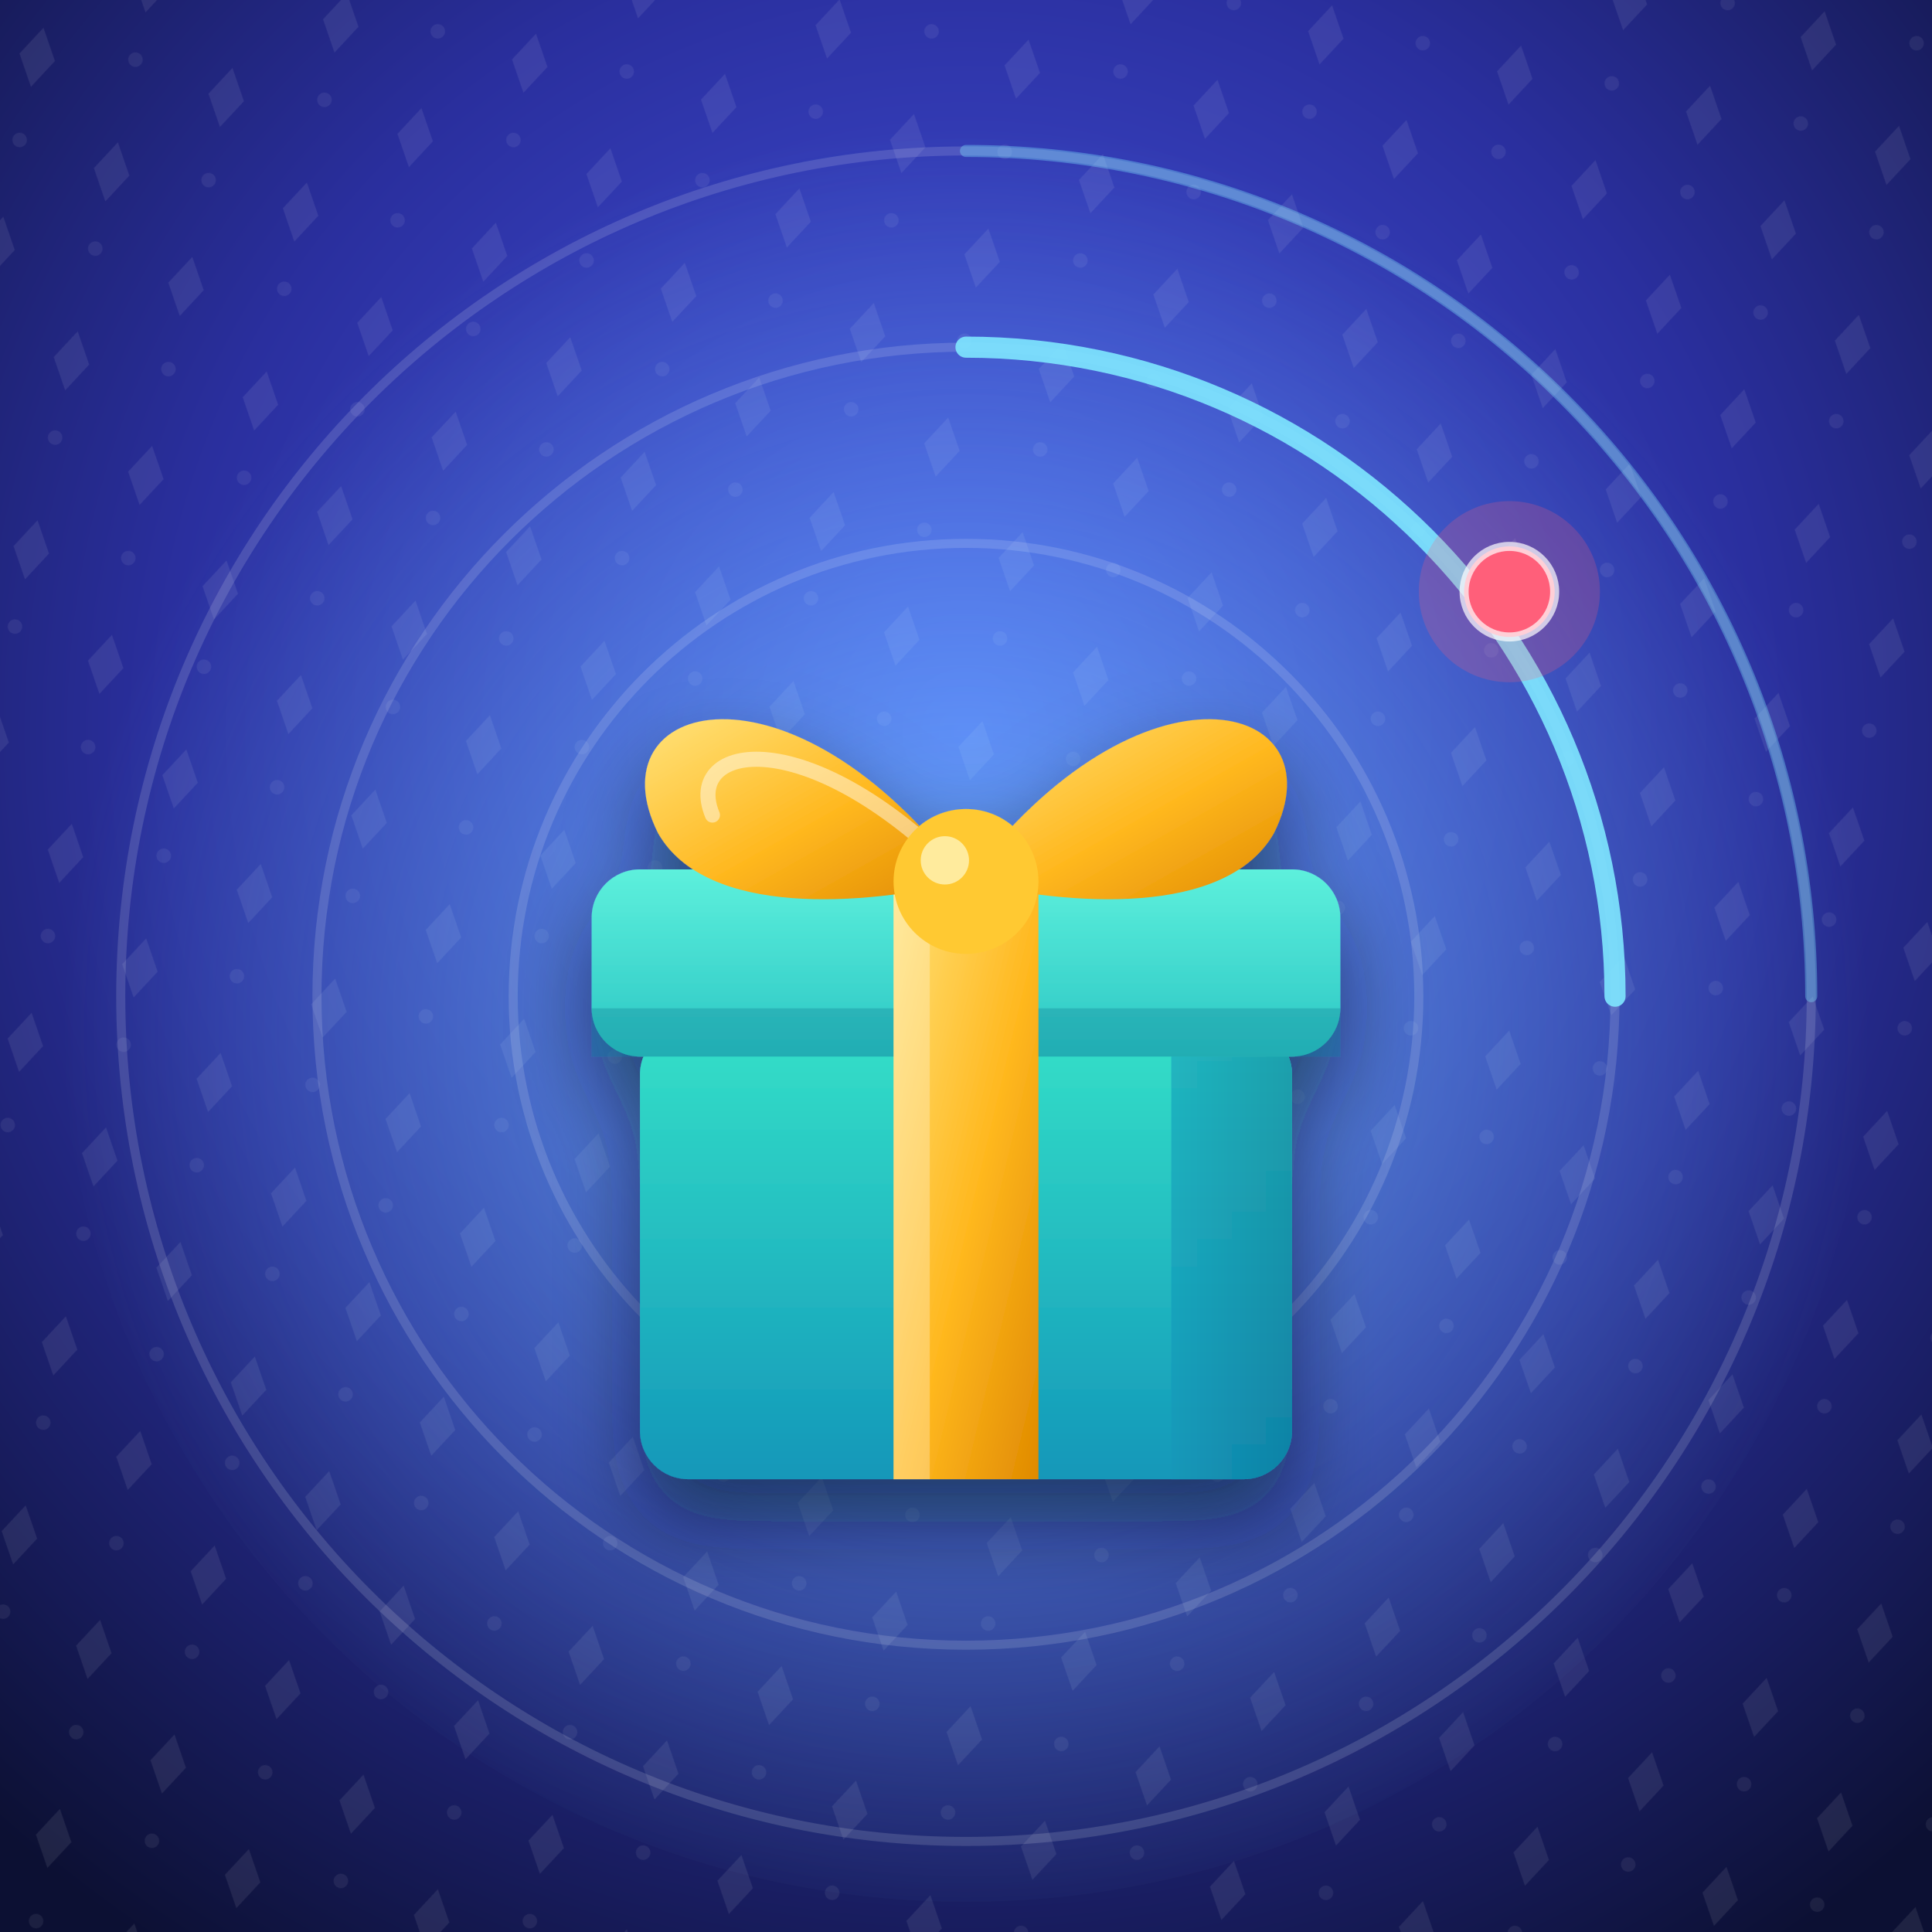
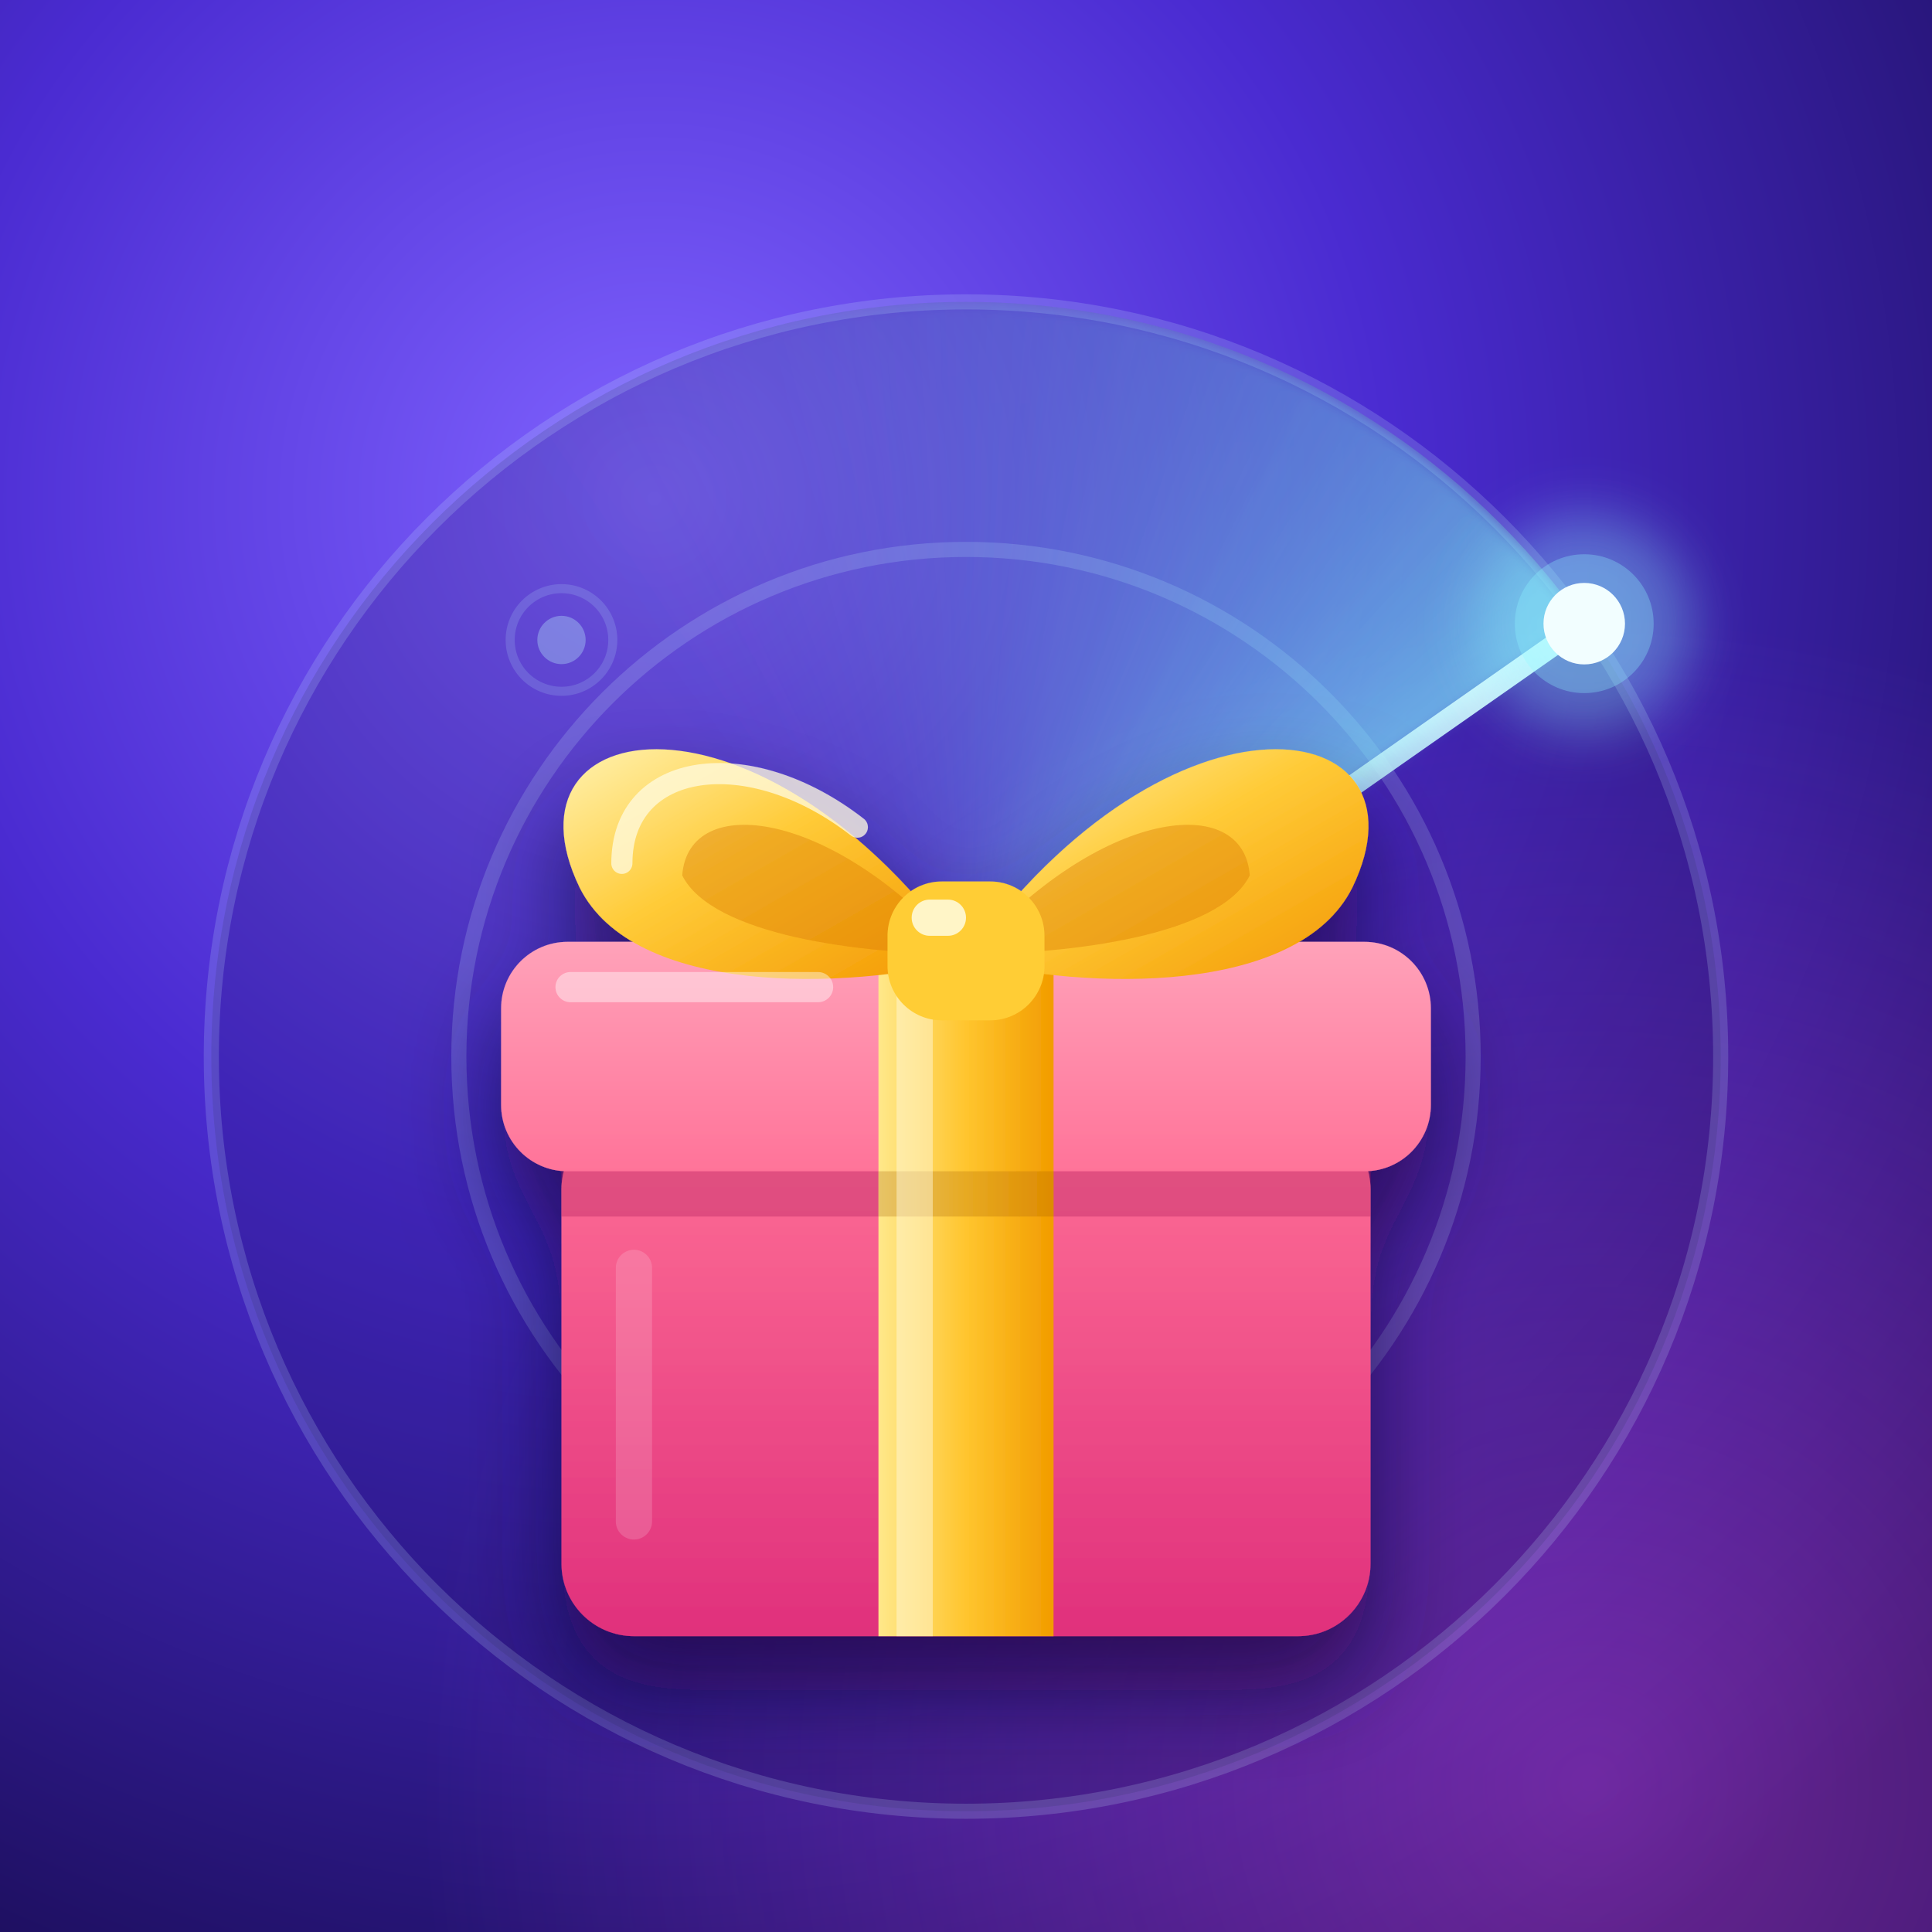
<svg xmlns="http://www.w3.org/2000/svg" viewBox="0 0 640 640" width="640" height="640">
  <defs>
-     <radialGradient id="bg" cx="50%" cy="38%" r="75%">
-       <stop offset="0" stop-color="#4a5bf0" />
-       <stop offset="0.55" stop-color="#2a2f9e" />
-       <stop offset="1" stop-color="#0c1033" />
+     <radialGradient id="bg" cx="34%" cy="26%" r="90%">
+       <stop offset="0" stop-color="#8063ff" />
+       <stop offset="0.42" stop-color="#4a2bd1" />
+       <stop offset="1" stop-color="#150a4a" />
    </radialGradient>
-     <radialGradient id="glow" cx="50%" cy="52%" r="50%">
-       <stop offset="0" stop-color="#7fe7ff" stop-opacity="0.55" />
-       <stop offset="1" stop-color="#7fe7ff" stop-opacity="0" />
+     <radialGradient id="warm" cx="82%" cy="92%" r="60%">
+       <stop offset="0" stop-color="#e04dff" stop-opacity="0.42" />
+       <stop offset="1" stop-color="#e04dff" stop-opacity="0" />
    </radialGradient>
-     <pattern id="pat" width="64" height="64" patternUnits="userSpaceOnUse" patternTransform="rotate(12)">
-       <path d="M16 6 L22 16 L16 26 L10 16Z" fill="#ffffff" fill-opacity="0.08" />
-       <path d="M48 38 L54 48 L48 58 L42 48Z" fill="#ffffff" fill-opacity="0.08" />
-       <circle cx="48" cy="10" r="2.4" fill="#ffffff" fill-opacity="0.07" />
-       <circle cx="16" cy="44" r="2.4" fill="#ffffff" fill-opacity="0.07" />
-     </pattern>
-     <linearGradient id="front" x1="0" y1="0" x2="0" y2="1">
-       <stop offset="0" stop-color="#34e0c8" />
-       <stop offset="1" stop-color="#1397b9" />
+     <linearGradient id="beam" gradientUnits="userSpaceOnUse" x1="320" y1="350" x2="524.8" y2="206.6">
+       <stop offset="0" stop-color="#9ff8ff" stop-opacity="0" />
+       <stop offset="0.35" stop-color="#9ff8ff" stop-opacity="0.65" />
+       <stop offset="1" stop-color="#e6fdff" />
    </linearGradient>
-     <linearGradient id="side" x1="0" y1="0" x2="1" y2="0">
-       <stop offset="0" stop-color="#1397b9" />
-       <stop offset="1" stop-color="#0c6f96" />
+     <linearGradient id="body" x1="0" y1="0" x2="0" y2="1">
+       <stop offset="0" stop-color="#ff7096" />
+       <stop offset="1" stop-color="#e0307c" />
    </linearGradient>
    <linearGradient id="lid" x1="0" y1="0" x2="0" y2="1">
-       <stop offset="0" stop-color="#5df0dc" />
-       <stop offset="1" stop-color="#2bc6c4" />
+       <stop offset="0" stop-color="#ffa2b9" />
+       <stop offset="1" stop-color="#ff7399" />
    </linearGradient>
    <linearGradient id="gold" x1="0" y1="0" x2="1" y2="1">
-       <stop offset="0" stop-color="#ffe27a" />
-       <stop offset="0.55" stop-color="#ffb81f" />
-       <stop offset="1" stop-color="#e08a00" />
+       <stop offset="0" stop-color="#fff2b0" />
+       <stop offset="0.45" stop-color="#ffcb38" />
+       <stop offset="1" stop-color="#f39600" />
    </linearGradient>
+     <linearGradient id="goldV" x1="0" y1="0" x2="1" y2="0">
+       <stop offset="0" stop-color="#ffe88a" />
+       <stop offset="0.5" stop-color="#ffc52e" />
+       <stop offset="1" stop-color="#f29c00" />
+     </linearGradient>
+     <clipPath id="disc">
+       <circle cx="320" cy="350" r="250" />
+     </clipPath>
+     <filter id="soft" x="-5%" y="-5%" width="110%" height="110%">
+       <feGaussianBlur stdDeviation="2.4" />
+     </filter>
+     <filter id="glow" x="-100%" y="-100%" width="300%" height="300%">
+       <feGaussianBlur stdDeviation="9" />
+     </filter>
    <filter id="shadow" x="-30%" y="-30%" width="160%" height="170%">
-       <feDropShadow dx="0" dy="14" stdDeviation="14" flood-color="#050824" flood-opacity="0.55" />
+       <feDropShadow dx="0" dy="18" stdDeviation="16" flood-color="#0b0533" flood-opacity="0.62" />
    </filter>
  </defs>
  <rect width="640" height="640" fill="url(#bg)" />
-   <rect width="640" height="640" fill="url(#pat)" />
-   <circle cx="320" cy="330" r="300" fill="url(#glow)" />
-   <g fill="none" stroke="#ffffff" stroke-opacity="0.14" stroke-width="3">
-     <circle cx="320" cy="330" r="150" />
-     <circle cx="320" cy="330" r="215" />
-     <circle cx="320" cy="330" r="280" />
+   <rect width="640" height="640" fill="url(#warm)" />
+   <circle cx="320" cy="350" r="250" fill="#0d0640" fill-opacity="0.18" />
+   <g fill="none" stroke="#c9f3ff" stroke-opacity="0.18" stroke-width="5">
+     <circle cx="320" cy="350" r="250" />
+     <circle cx="320" cy="350" r="168" />
  </g>
-   <path d="M320 115 A215 215 0 0 1 535 330" fill="none" stroke="#7fe7ff" stroke-width="7" stroke-linecap="round" stroke-opacity="0.9" />
-   <path d="M320 50 A280 280 0 0 1 600 330" fill="none" stroke="#7fe7ff" stroke-width="4" stroke-linecap="round" stroke-opacity="0.35" />
-   <circle cx="500" cy="196" r="30" fill="#ff5f7a" fill-opacity="0.22" />
-   <circle cx="500" cy="196" r="15" fill="#ff5f7a" />
-   <circle cx="500" cy="196" r="15" fill="none" stroke="#ffffff" stroke-opacity="0.7" stroke-width="3" />
+   <g clip-path="url(#disc)">
+     <g fill="#7ff0ff" filter="url(#soft)">
+       <path d="M320 350L128.5 189.3A250 250 0 0 1 132.8 184.3Z" fill-opacity="0.000" />
+       <path d="M320 350L132.0 185.2A250 250 0 0 1 136.4 180.3Z" fill-opacity="0.000" />
+       <path d="M320 350L135.7 181.1A250 250 0 0 1 140.2 176.3Z" fill-opacity="0.001" />
+       <path d="M320 350L139.4 177.1A250 250 0 0 1 144.0 172.5Z" fill-opacity="0.001" />
+       <path d="M320 350L143.2 173.2A250 250 0 0 1 147.9 168.7Z" fill-opacity="0.002" />
+       <path d="M320 350L147.1 169.4A250 250 0 0 1 151.9 164.9Z" fill-opacity="0.003" />
+       <path d="M320 350L151.1 165.7A250 250 0 0 1 156.0 161.3Z" fill-opacity="0.004" />
+       <path d="M320 350L155.2 162.0A250 250 0 0 1 160.1 157.8Z" fill-opacity="0.006" />
+       <path d="M320 350L159.3 158.5A250 250 0 0 1 164.4 154.3Z" fill-opacity="0.007" />
+       <path d="M320 350L163.5 155.0A250 250 0 0 1 168.7 151.0Z" fill-opacity="0.009" />
+       <path d="M320 350L167.8 151.7A250 250 0 0 1 173.1 147.7Z" fill-opacity="0.011" />
+       <path d="M320 350L172.2 148.4A250 250 0 0 1 177.5 144.6Z" fill-opacity="0.013" />
+       <path d="M320 350L176.6 145.2A250 250 0 0 1 182.0 141.5Z" fill-opacity="0.015" />
+       <path d="M320 350L181.1 142.1A250 250 0 0 1 186.6 138.6Z" fill-opacity="0.017" />
+       <path d="M320 350L185.7 139.2A250 250 0 0 1 191.2 135.7Z" fill-opacity="0.020" />
+       <path d="M320 350L190.3 136.3A250 250 0 0 1 195.9 133.0Z" fill-opacity="0.022" />
+       <path d="M320 350L195.0 133.5A250 250 0 0 1 200.7 130.3Z" fill-opacity="0.025" />
+       <path d="M320 350L199.8 130.8A250 250 0 0 1 205.5 127.7Z" fill-opacity="0.028" />
+       <path d="M320 350L204.6 128.2A250 250 0 0 1 210.4 125.3Z" fill-opacity="0.032" />
+       <path d="M320 350L209.4 125.8A250 250 0 0 1 215.3 123.0Z" fill-opacity="0.035" />
+       <path d="M320 350L214.3 123.4A250 250 0 0 1 220.3 120.7Z" fill-opacity="0.039" />
+       <path d="M320 350L219.3 121.2A250 250 0 0 1 225.3 118.6Z" fill-opacity="0.043" />
+       <path d="M320 350L224.3 119.0A250 250 0 0 1 230.4 116.6Z" fill-opacity="0.046" />
+       <path d="M320 350L229.4 117.0A250 250 0 0 1 235.5 114.7Z" fill-opacity="0.051" />
+       <path d="M320 350L234.5 115.1A250 250 0 0 1 240.7 112.9Z" fill-opacity="0.055" />
+       <path d="M320 350L239.6 113.3A250 250 0 0 1 245.9 111.2Z" fill-opacity="0.059" />
+       <path d="M320 350L244.8 111.6A250 250 0 0 1 251.1 109.7Z" fill-opacity="0.064" />
+       <path d="M320 350L250.0 110.0A250 250 0 0 1 256.3 108.2Z" fill-opacity="0.069" />
+       <path d="M320 350L255.3 108.5A250 250 0 0 1 261.6 106.9Z" fill-opacity="0.074" />
+       <path d="M320 350L260.6 107.2A250 250 0 0 1 267.0 105.7Z" fill-opacity="0.079" />
+       <path d="M320 350L265.9 105.9A250 250 0 0 1 272.3 104.6Z" fill-opacity="0.084" />
+       <path d="M320 350L271.2 104.8A250 250 0 0 1 277.7 103.6Z" fill-opacity="0.090" />
+       <path d="M320 350L276.6 103.8A250 250 0 0 1 283.0 102.7Z" fill-opacity="0.096" />
+       <path d="M320 350L282.0 102.9A250 250 0 0 1 288.5 102.0Z" fill-opacity="0.102" />
+       <path d="M320 350L287.4 102.1A250 250 0 0 1 293.9 101.4Z" fill-opacity="0.108" />
+       <path d="M320 350L292.8 101.5A250 250 0 0 1 299.3 100.9Z" fill-opacity="0.114" />
+       <path d="M320 350L298.2 101.0A250 250 0 0 1 304.7 100.5Z" fill-opacity="0.120" />
+       <path d="M320 350L303.6 100.5A250 250 0 0 1 310.2 100.2Z" fill-opacity="0.127" />
+       <path d="M320 350L309.1 100.2A250 250 0 0 1 315.6 100.0Z" fill-opacity="0.134" />
+       <path d="M320 350L314.5 100.1A250 250 0 0 1 321.1 100.0Z" fill-opacity="0.141" />
+       <path d="M320 350L320.0 100.0A250 250 0 0 1 326.5 100.1Z" fill-opacity="0.148" />
+       <path d="M320 350L325.5 100.1A250 250 0 0 1 332.0 100.3Z" fill-opacity="0.155" />
+       <path d="M320 350L330.9 100.2A250 250 0 0 1 337.4 100.6Z" fill-opacity="0.162" />
+       <path d="M320 350L336.4 100.5A250 250 0 0 1 342.9 101.0Z" fill-opacity="0.170" />
+       <path d="M320 350L341.8 101.0A250 250 0 0 1 348.3 101.6Z" fill-opacity="0.178" />
+       <path d="M320 350L347.2 101.5A250 250 0 0 1 353.7 102.3Z" fill-opacity="0.186" />
+       <path d="M320 350L352.6 102.1A250 250 0 0 1 359.1 103.1Z" fill-opacity="0.194" />
+       <path d="M320 350L358.0 102.9A250 250 0 0 1 364.5 104.0Z" fill-opacity="0.202" />
+       <path d="M320 350L363.4 103.8A250 250 0 0 1 369.8 105.0Z" fill-opacity="0.211" />
+       <path d="M320 350L368.8 104.8A250 250 0 0 1 375.2 106.2Z" fill-opacity="0.220" />
+       <path d="M320 350L374.1 105.9A250 250 0 0 1 380.5 107.4Z" fill-opacity="0.229" />
+       <path d="M320 350L379.4 107.2A250 250 0 0 1 385.8 108.8Z" fill-opacity="0.238" />
+       <path d="M320 350L384.7 108.5A250 250 0 0 1 391.0 110.3Z" fill-opacity="0.247" />
+       <path d="M320 350L390.0 110.0A250 250 0 0 1 396.2 111.9Z" fill-opacity="0.256" />
+       <path d="M320 350L395.2 111.6A250 250 0 0 1 401.4 113.6Z" fill-opacity="0.266" />
+       <path d="M320 350L400.4 113.3A250 250 0 0 1 406.5 115.5Z" fill-opacity="0.276" />
+       <path d="M320 350L405.5 115.1A250 250 0 0 1 411.6 117.4Z" fill-opacity="0.285" />
+       <path d="M320 350L410.6 117.0A250 250 0 0 1 416.7 119.4Z" fill-opacity="0.296" />
+       <path d="M320 350L415.7 119.0A250 250 0 0 1 421.7 121.6Z" fill-opacity="0.306" />
+       <path d="M320 350L420.7 121.2A250 250 0 0 1 426.6 123.9Z" fill-opacity="0.316" />
+       <path d="M320 350L425.7 123.4A250 250 0 0 1 431.5 126.3Z" fill-opacity="0.327" />
+       <path d="M320 350L430.6 125.8A250 250 0 0 1 436.4 128.8Z" fill-opacity="0.338" />
+       <path d="M320 350L435.4 128.2A250 250 0 0 1 441.2 131.3Z" fill-opacity="0.349" />
+       <path d="M320 350L440.2 130.8A250 250 0 0 1 445.9 134.0Z" fill-opacity="0.360" />
+       <path d="M320 350L445.0 133.5A250 250 0 0 1 450.6 136.8Z" fill-opacity="0.371" />
+       <path d="M320 350L449.7 136.3A250 250 0 0 1 455.2 139.7Z" fill-opacity="0.383" />
+       <path d="M320 350L454.3 139.2A250 250 0 0 1 459.8 142.7Z" fill-opacity="0.394" />
+       <path d="M320 350L458.9 142.1A250 250 0 0 1 464.3 145.8Z" fill-opacity="0.406" />
+       <path d="M320 350L463.4 145.2A250 250 0 0 1 468.7 149.0Z" fill-opacity="0.418" />
+       <path d="M320 350L467.8 148.4A250 250 0 0 1 473.1 152.3Z" fill-opacity="0.431" />
+       <path d="M320 350L472.2 151.7A250 250 0 0 1 477.3 155.7Z" fill-opacity="0.443" />
+       <path d="M320 350L476.5 155.0A250 250 0 0 1 481.5 159.2Z" fill-opacity="0.456" />
+       <path d="M320 350L480.7 158.5A250 250 0 0 1 485.7 162.8Z" fill-opacity="0.468" />
+       <path d="M320 350L484.8 162.0A250 250 0 0 1 489.7 166.4Z" fill-opacity="0.481" />
+       <path d="M320 350L488.9 165.7A250 250 0 0 1 493.7 170.2Z" fill-opacity="0.494" />
+       <path d="M320 350L492.9 169.4A250 250 0 0 1 497.5 174.0Z" fill-opacity="0.508" />
+       <path d="M320 350L496.8 173.2A250 250 0 0 1 501.3 177.9Z" fill-opacity="0.521" />
+       <path d="M320 350L500.6 177.1A250 250 0 0 1 505.1 181.9Z" fill-opacity="0.535" />
+       <path d="M320 350L504.3 181.1A250 250 0 0 1 508.7 186.0Z" fill-opacity="0.548" />
+       <path d="M320 350L508.0 185.2A250 250 0 0 1 512.2 190.1Z" fill-opacity="0.562" />
+       <path d="M320 350L511.5 189.3A250 250 0 0 1 515.7 194.4Z" fill-opacity="0.577" />
+       <path d="M320 350L515.0 193.5A250 250 0 0 1 519.0 198.7Z" fill-opacity="0.591" />
+       <path d="M320 350L518.3 197.8A250 250 0 0 1 522.3 203.1Z" fill-opacity="0.605" />
+       <path d="M320 350L521.6 202.2A250 250 0 0 1 524.8 206.6Z" fill-opacity="0.620" />
+     </g>
+   </g>
+   <path d="M320 350L524.8 206.6" stroke="url(#beam)" stroke-width="7" stroke-linecap="round" />
+   <circle cx="186" cy="212" r="8" fill="#bdf7ff" fill-opacity="0.32" />
+   <circle cx="186" cy="212" r="17" fill="none" stroke="#bdf7ff" stroke-opacity="0.16" stroke-width="3" />
+   <circle cx="524.8" cy="206.6" r="36" fill="#8ff6ff" fill-opacity="0.35" filter="url(#glow)" />
+   <circle cx="524.8" cy="206.6" r="23" fill="#8ff6ff" fill-opacity="0.3" />
+   <circle cx="524.8" cy="206.6" r="13.5" fill="#f2feff" />
  <g filter="url(#shadow)">
-     <rect x="212" y="340" width="216" height="150" rx="16" fill="url(#front)" />
-     <path d="M388 340 H412 a16 16 0 0 1 16 16 V474 a16 16 0 0 1 -16 16 H388Z" fill="url(#side)" opacity="0.55" />
-     <rect x="196" y="288" width="248" height="62" rx="16" fill="url(#lid)" />
-     <rect x="196" y="334" width="248" height="16" fill="#0a6e8a" fill-opacity="0.28" />
-     <rect x="296" y="288" width="48" height="202" fill="url(#gold)" />
-     <rect x="296" y="288" width="12" height="202" fill="#ffffff" fill-opacity="0.28" />
-     <path d="M320 292 C262 214 196 232 218 276 C234 304 286 300 320 292Z" fill="url(#gold)" />
-     <path d="M320 292 C378 214 444 232 422 276 C406 304 354 300 320 292Z" fill="url(#gold)" />
-     <path d="M320 292 C268 238 226 246 236 270" fill="none" stroke="#ffffff" stroke-opacity="0.45" stroke-width="5" stroke-linecap="round" />
-     <circle cx="320" cy="292" r="24" fill="#ffc933" />
-     <circle cx="313" cy="285" r="8" fill="#fff4b8" fill-opacity="0.8" />
+     <rect x="186" y="370" width="268" height="172" rx="24" fill="url(#body)" />
+     <rect x="166" y="312" width="308" height="76" rx="22" fill="url(#lid)" />
+     <rect x="186" y="388" width="268" height="15" fill="#a8195a" fill-opacity="0.32" />
+     <rect x="291" y="312" width="58" height="230" fill="url(#goldV)" />
+     <rect x="291" y="388" width="58" height="15" fill="#a35a00" fill-opacity="0.25" />
+     <rect x="297" y="312" width="12" height="230" fill="#fffbe6" fill-opacity="0.45" />
+     <path d="M320 318 C252 222 164 236 192 294 C210 330 280 328 320 318Z" fill="url(#gold)" />
+     <path d="M320 318 C388 222 476 236 448 294 C430 330 360 328 320 318Z" fill="url(#gold)" />
+     <path d="M318 316 C276 268 228 262 226 290 C236 310 286 316 318 316Z" fill="#d97800" fill-opacity="0.38" />
+     <path d="M322 316 C364 268 412 262 414 290 C404 310 354 316 322 316Z" fill="#d97800" fill-opacity="0.38" />
+     <path d="M206 286 C206 252 248 246 284 274" fill="none" stroke="#fffbe0" stroke-opacity="0.75" stroke-width="7" stroke-linecap="round" />
+     <rect x="294" y="292" width="52" height="46" rx="18" fill="#ffcd36" />
+     <rect x="302" y="298" width="18" height="12" rx="6" fill="#fffbe0" fill-opacity="0.85" />
+     <rect x="184" y="322" width="92" height="10" rx="5" fill="#ffffff" fill-opacity="0.42" />
+     <rect x="204" y="414" width="12" height="96" rx="6" fill="#ffffff" fill-opacity="0.16" />
  </g>
</svg>
